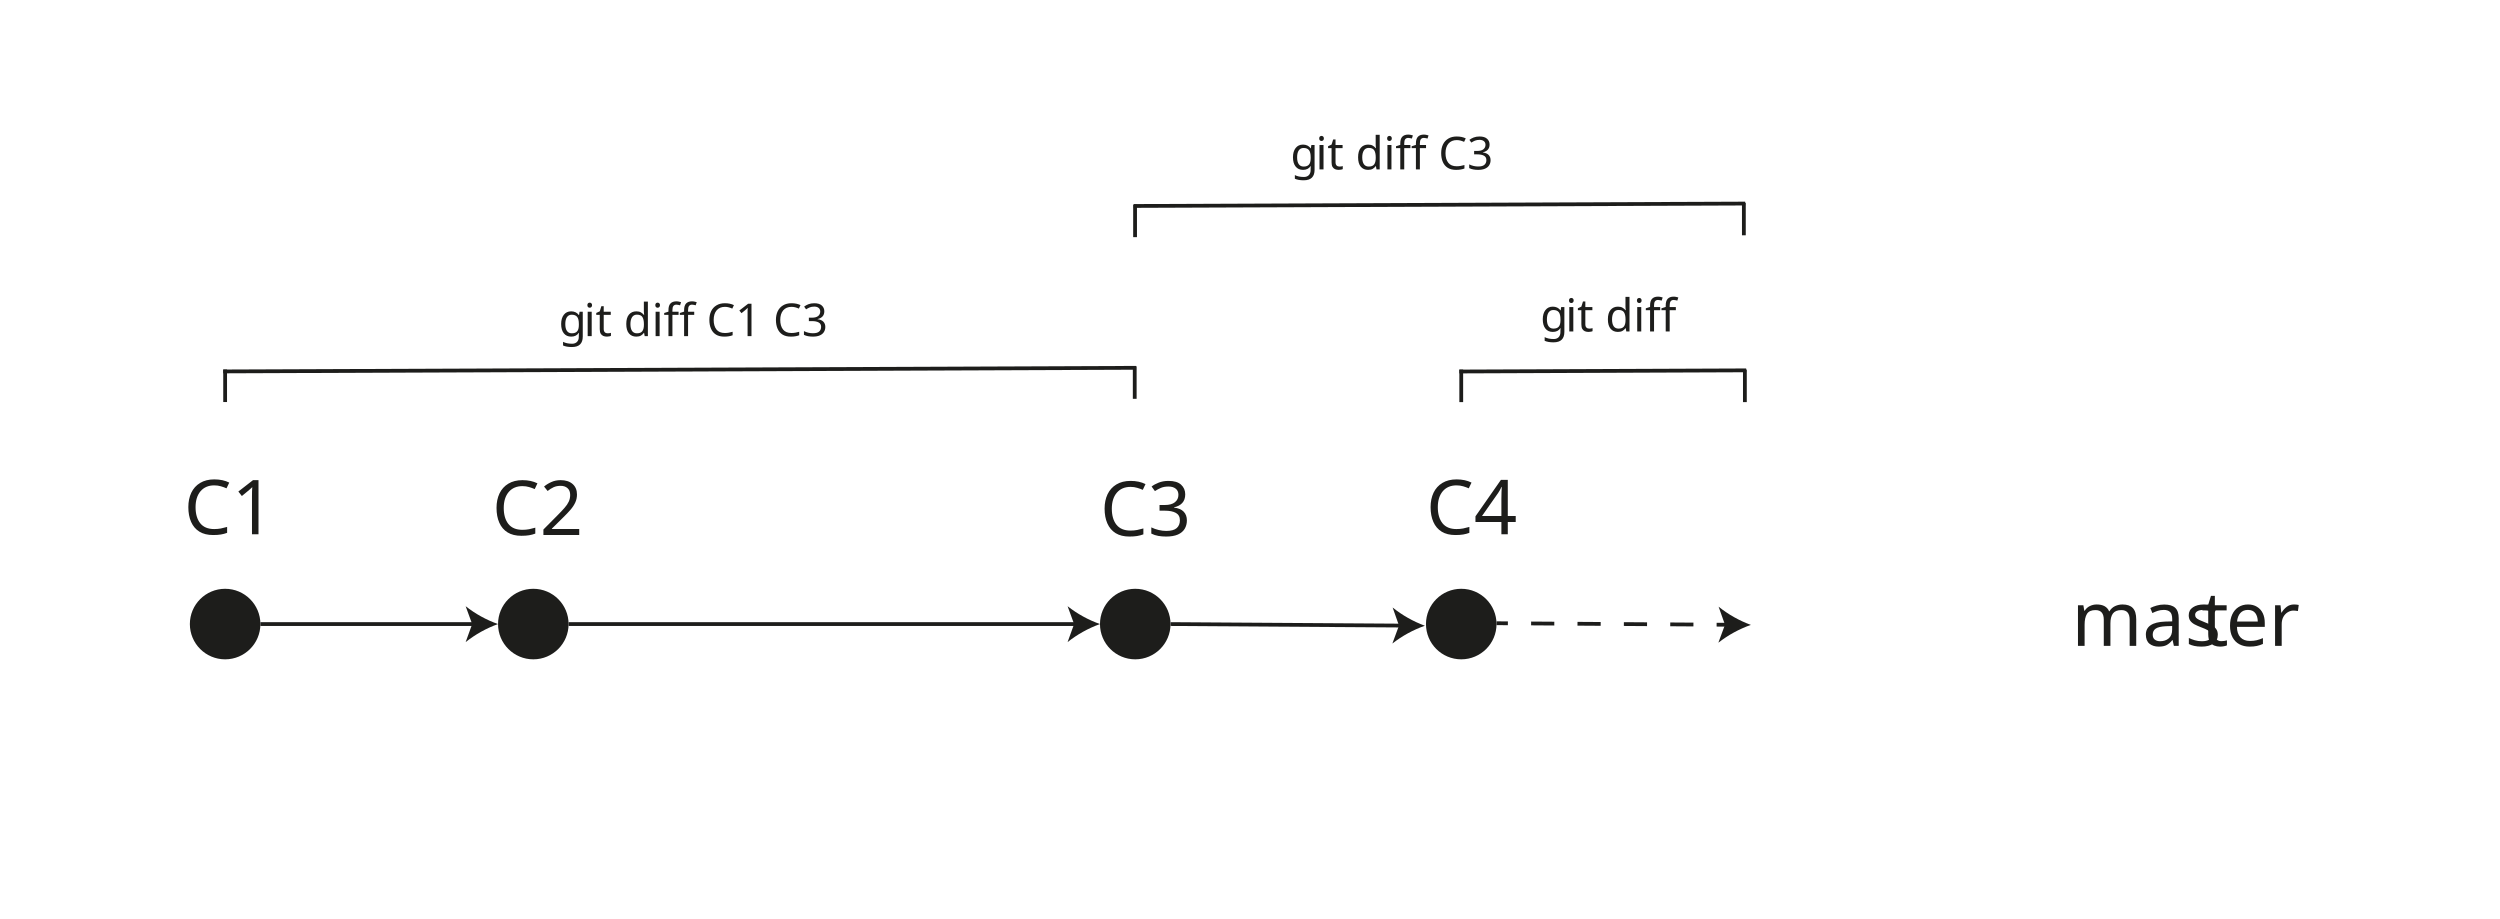
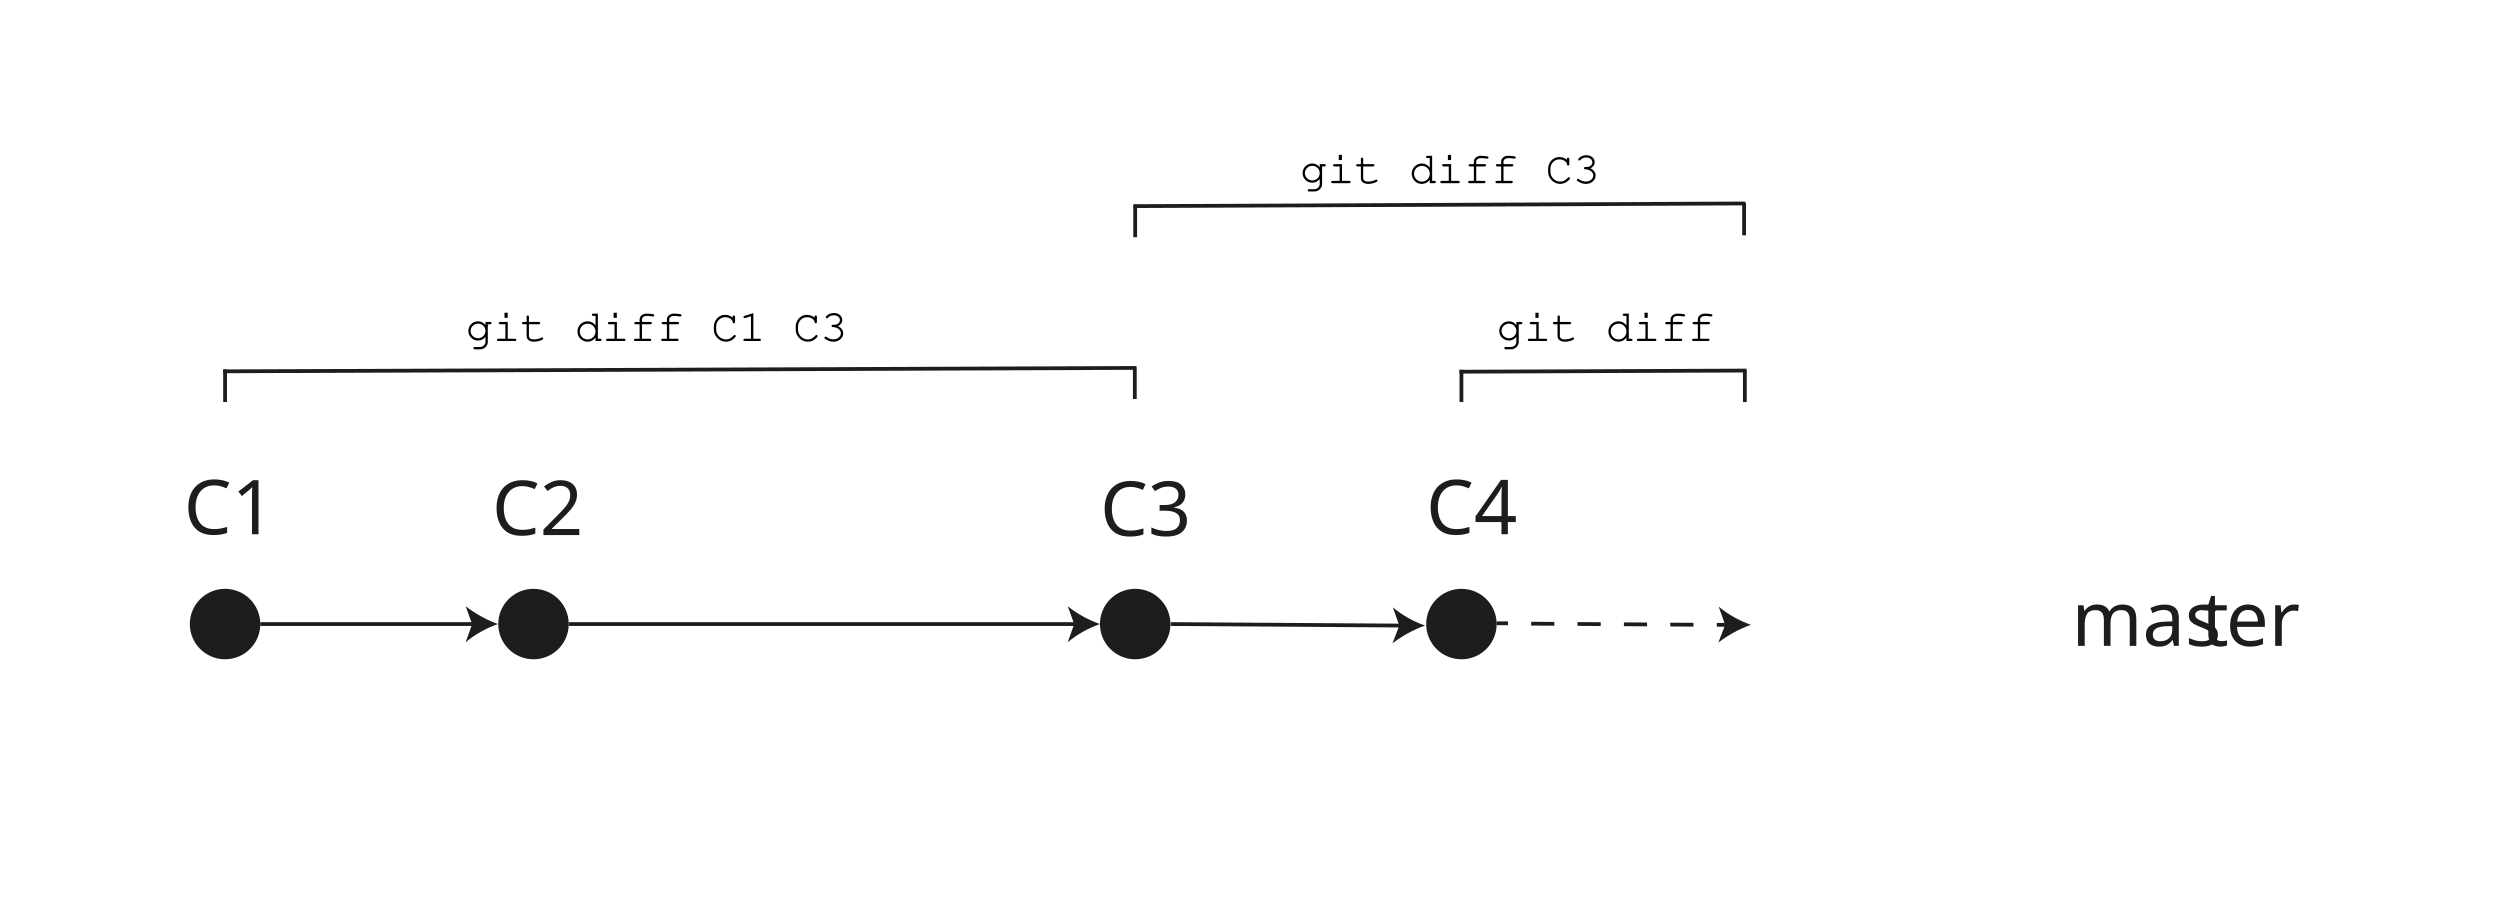
- <svg xmlns="http://www.w3.org/2000/svg" id="Layer_1" data-name="Layer 1" viewBox="0 0 659.83 242.41">
-   <defs>
-     <style>.cls-1,.cls-3,.cls-7{fill:#1d1d1b;}.cls-2,.cls-5,.cls-6{fill:none;stroke:#1d1d1b;stroke-miterlimit:10;}.cls-3{font-size:20px;}.cls-3,.cls-7{font-family:MyriadPro-Regular, Myriad Pro;}.cls-4{letter-spacing:-0.01em;}.cls-5{stroke-dasharray:6.12 6.12;}.cls-6{stroke-linecap:square;}.cls-7{font-size:12px;}.cls-8{letter-spacing:-0.01em;}</style>
-   </defs>
-   <circle class="cls-1" cx="59.42" cy="164.71" r="9.31" />
-   <circle class="cls-1" cx="140.76" cy="164.71" r="9.31" />
-   <line class="cls-2" x1="68.73" y1="164.71" x2="125.41" y2="164.71" />
-   <path class="cls-1" d="M131.44,164.71a30.15,30.15,0,0,0-8.54,4.76l1.72-4.76L122.9,160A30.12,30.12,0,0,0,131.44,164.71Z" />
-   <text class="cls-3" transform="translate(48.49 141.01)">C1</text>
-   <text class="cls-3" transform="translate(129.83 141.21)">C2</text>
-   <text class="cls-3" transform="translate(546.74 170.46)">mas<tspan class="cls-4" x="34.24" y="0">t</tspan>
-     <tspan x="40.74" y="0">er</tspan>
-   </text>
-   <circle class="cls-1" cx="299.63" cy="164.71" r="9.31" />
-   <line class="cls-2" x1="150.07" y1="164.71" x2="284.29" y2="164.71" />
-   <path class="cls-1" d="M290.32,164.71a30.34,30.34,0,0,0-8.55,4.76l1.72-4.76L281.77,160A30.31,30.31,0,0,0,290.32,164.71Z" />
-   <text class="cls-3" transform="translate(290.32 141.41)">C3</text>
-   <circle class="cls-1" cx="385.67" cy="164.71" r="9.31" />
-   <text class="cls-3" transform="translate(376.36 141.01)">C4</text>
-   <line class="cls-2" x1="308.95" y1="164.71" x2="370.04" y2="165.11" />
-   <path class="cls-1" d="M376.07,165.15a30.35,30.35,0,0,0-8.58,4.7l1.75-4.74-1.68-4.77A30.11,30.11,0,0,0,376.07,165.15Z" />
-   <line class="cls-2" x1="394.98" y1="164.49" x2="397.98" y2="164.51" />
-   <line class="cls-5" x1="404.11" y1="164.55" x2="450.01" y2="164.85" />
-   <line class="cls-2" x1="453.07" y1="164.87" x2="456.07" y2="164.89" />
-   <path class="cls-1" d="M462.11,164.93a30.35,30.35,0,0,0-8.58,4.7l1.75-4.74-1.69-4.77A30.17,30.17,0,0,0,462.11,164.93Z" />
-   <line class="cls-6" x1="59.42" y1="98.03" x2="299.34" y2="97.08" />
-   <line class="cls-6" x1="59.42" y1="105.61" x2="59.42" y2="98.03" />
-   <line class="cls-6" x1="299.49" y1="104.76" x2="299.49" y2="97.18" />
-   <text class="cls-7" transform="translate(147.45 88.72)">
-     <tspan class="cls-8">g</tspan>
-     <tspan x="6.64" y="0">it diff C1 C3</tspan>
-   </text>
-   <line class="cls-6" x1="385.67" y1="98.05" x2="460.37" y2="97.75" />
-   <line class="cls-6" x1="385.67" y1="105.63" x2="385.67" y2="98.05" />
-   <line class="cls-6" x1="460.53" y1="105.63" x2="460.53" y2="98.05" />
-   <text class="cls-7" transform="translate(406.53 87.48)">
-     <tspan class="cls-8">g</tspan>
-     <tspan x="6.64" y="0">it diff</tspan>
-   </text>
-   <line class="cls-6" x1="299.73" y1="54.36" x2="460.11" y2="53.73" />
-   <line class="cls-6" x1="299.58" y1="62.09" x2="299.58" y2="54.51" />
-   <line class="cls-6" x1="460.26" y1="61.6" x2="460.26" y2="54.02" />
-   <text class="cls-7" transform="translate(340.6 44.71)">
-     <tspan class="cls-8">g</tspan>
-     <tspan x="6.64" y="0">it diff C3</tspan>
-   </text>
+ <svg xmlns="http://www.w3.org/2000/svg" version="1.1" id="Layer_1" x="0px" y="0px" viewBox="0 0 659.8 242.4" style="enable-background:new 0 0 659.8 242.4;" xml:space="preserve">
+   <style type="text/css">
+ 	.st0{fill:#1D1D1B;}
+ 	.st1{fill:none;stroke:#1D1D1B;stroke-miterlimit:10;}
+ 	.st2{font-family:'ArialMT';}
+ 	.st3{font-size:20px;}
+ 	.st4{fill:none;stroke:#1D1D1B;stroke-miterlimit:10;stroke-dasharray:6.12,6.12;}
+ 	.st5{fill:none;stroke:#1D1D1B;stroke-linecap:square;stroke-miterlimit:10;}
+ 	.st6{font-family:'Courier';}
+ 	.st7{font-size:12px;}
+ </style>
+   <circle class="st0" cx="59.4" cy="164.7" r="9.3" />
+   <circle class="st0" cx="140.8" cy="164.7" r="9.3" />
+   <line class="st1" x1="68.7" y1="164.7" x2="125.4" y2="164.7" />
+   <path class="st0" d="M131.4,164.7c-3.1,1.1-6,2.7-8.5,4.8l1.7-4.8l-1.7-4.7C125.5,162,128.4,163.6,131.4,164.7z" />
+   <text transform="matrix(1 0 0 1 48.49 141.01)" class="st0 st2 st3">C1</text>
+   <text transform="matrix(1 0 0 1 129.83 141.21)" class="st0 st2 st3">C2</text>
+   <text transform="matrix(1 0 0 1 546.74 170.46)" class="st0 st2 st3">mas</text>
+   <text transform="matrix(1 0 0 1 580.98 170.46)" class="st0 st2 st3">t</text>
+   <text transform="matrix(1 0 0 1 587.48 170.46)" class="st0 st2 st3">er</text>
+   <circle class="st0" cx="299.6" cy="164.7" r="9.3" />
+   <line class="st1" x1="150.1" y1="164.7" x2="284.3" y2="164.7" />
+   <path class="st0" d="M290.3,164.7c-3.1,1.1-6,2.7-8.5,4.8l1.7-4.8l-1.7-4.7C284.3,162,287.2,163.6,290.3,164.7z" />
+   <text transform="matrix(1 0 0 1 290.32 141.41)" class="st0 st2 st3">C3</text>
+   <circle class="st0" cx="385.7" cy="164.7" r="9.3" />
+   <text transform="matrix(1 0 0 1 376.36 141.01)" class="st0 st2 st3">C4</text>
+   <line class="st1" x1="309" y1="164.7" x2="370" y2="165.1" />
+   <path class="st0" d="M376.1,165.1c-3.1,1.1-6,2.7-8.6,4.7l1.8-4.7l-1.7-4.8C370.1,162.4,373,164,376.1,165.1z" />
+   <line class="st1" x1="395" y1="164.5" x2="398" y2="164.5" />
+   <line class="st4" x1="404.1" y1="164.6" x2="450" y2="164.9" />
+   <line class="st1" x1="453.1" y1="164.9" x2="456.1" y2="164.9" />
+   <path class="st0" d="M462.1,164.9c-3.1,1.1-6,2.7-8.6,4.7l1.8-4.7l-1.7-4.8C456.1,162.2,459,163.8,462.1,164.9z" />
+   <line class="st5" x1="59.4" y1="98" x2="299.3" y2="97.1" />
+   <line class="st5" x1="59.4" y1="105.6" x2="59.4" y2="98" />
+   <line class="st5" x1="299.5" y1="104.8" x2="299.5" y2="97.2" />
+   <line class="st5" x1="385.7" y1="98.1" x2="460.4" y2="97.8" />
+   <line class="st5" x1="385.7" y1="105.6" x2="385.7" y2="98.1" />
+   <line class="st5" x1="460.5" y1="105.6" x2="460.5" y2="98.1" />
+   <line class="st5" x1="299.7" y1="54.4" x2="460.1" y2="53.7" />
+   <line class="st5" x1="299.6" y1="62.1" x2="299.6" y2="54.5" />
+   <line class="st5" x1="460.3" y1="61.6" x2="460.3" y2="54" />
+   <text transform="matrix(1 0 0 1 343.0768 48.3497)" class="st6 st7">git diff C3</text>
+   <text transform="matrix(1 0 0 1 122.9002 89.9996)" class="st6 st7">git diff C1 C3</text>
+   <text transform="matrix(1 0 0 1 394.9802 89.9997)" class="st6 st7">git diff</text>
</svg>
